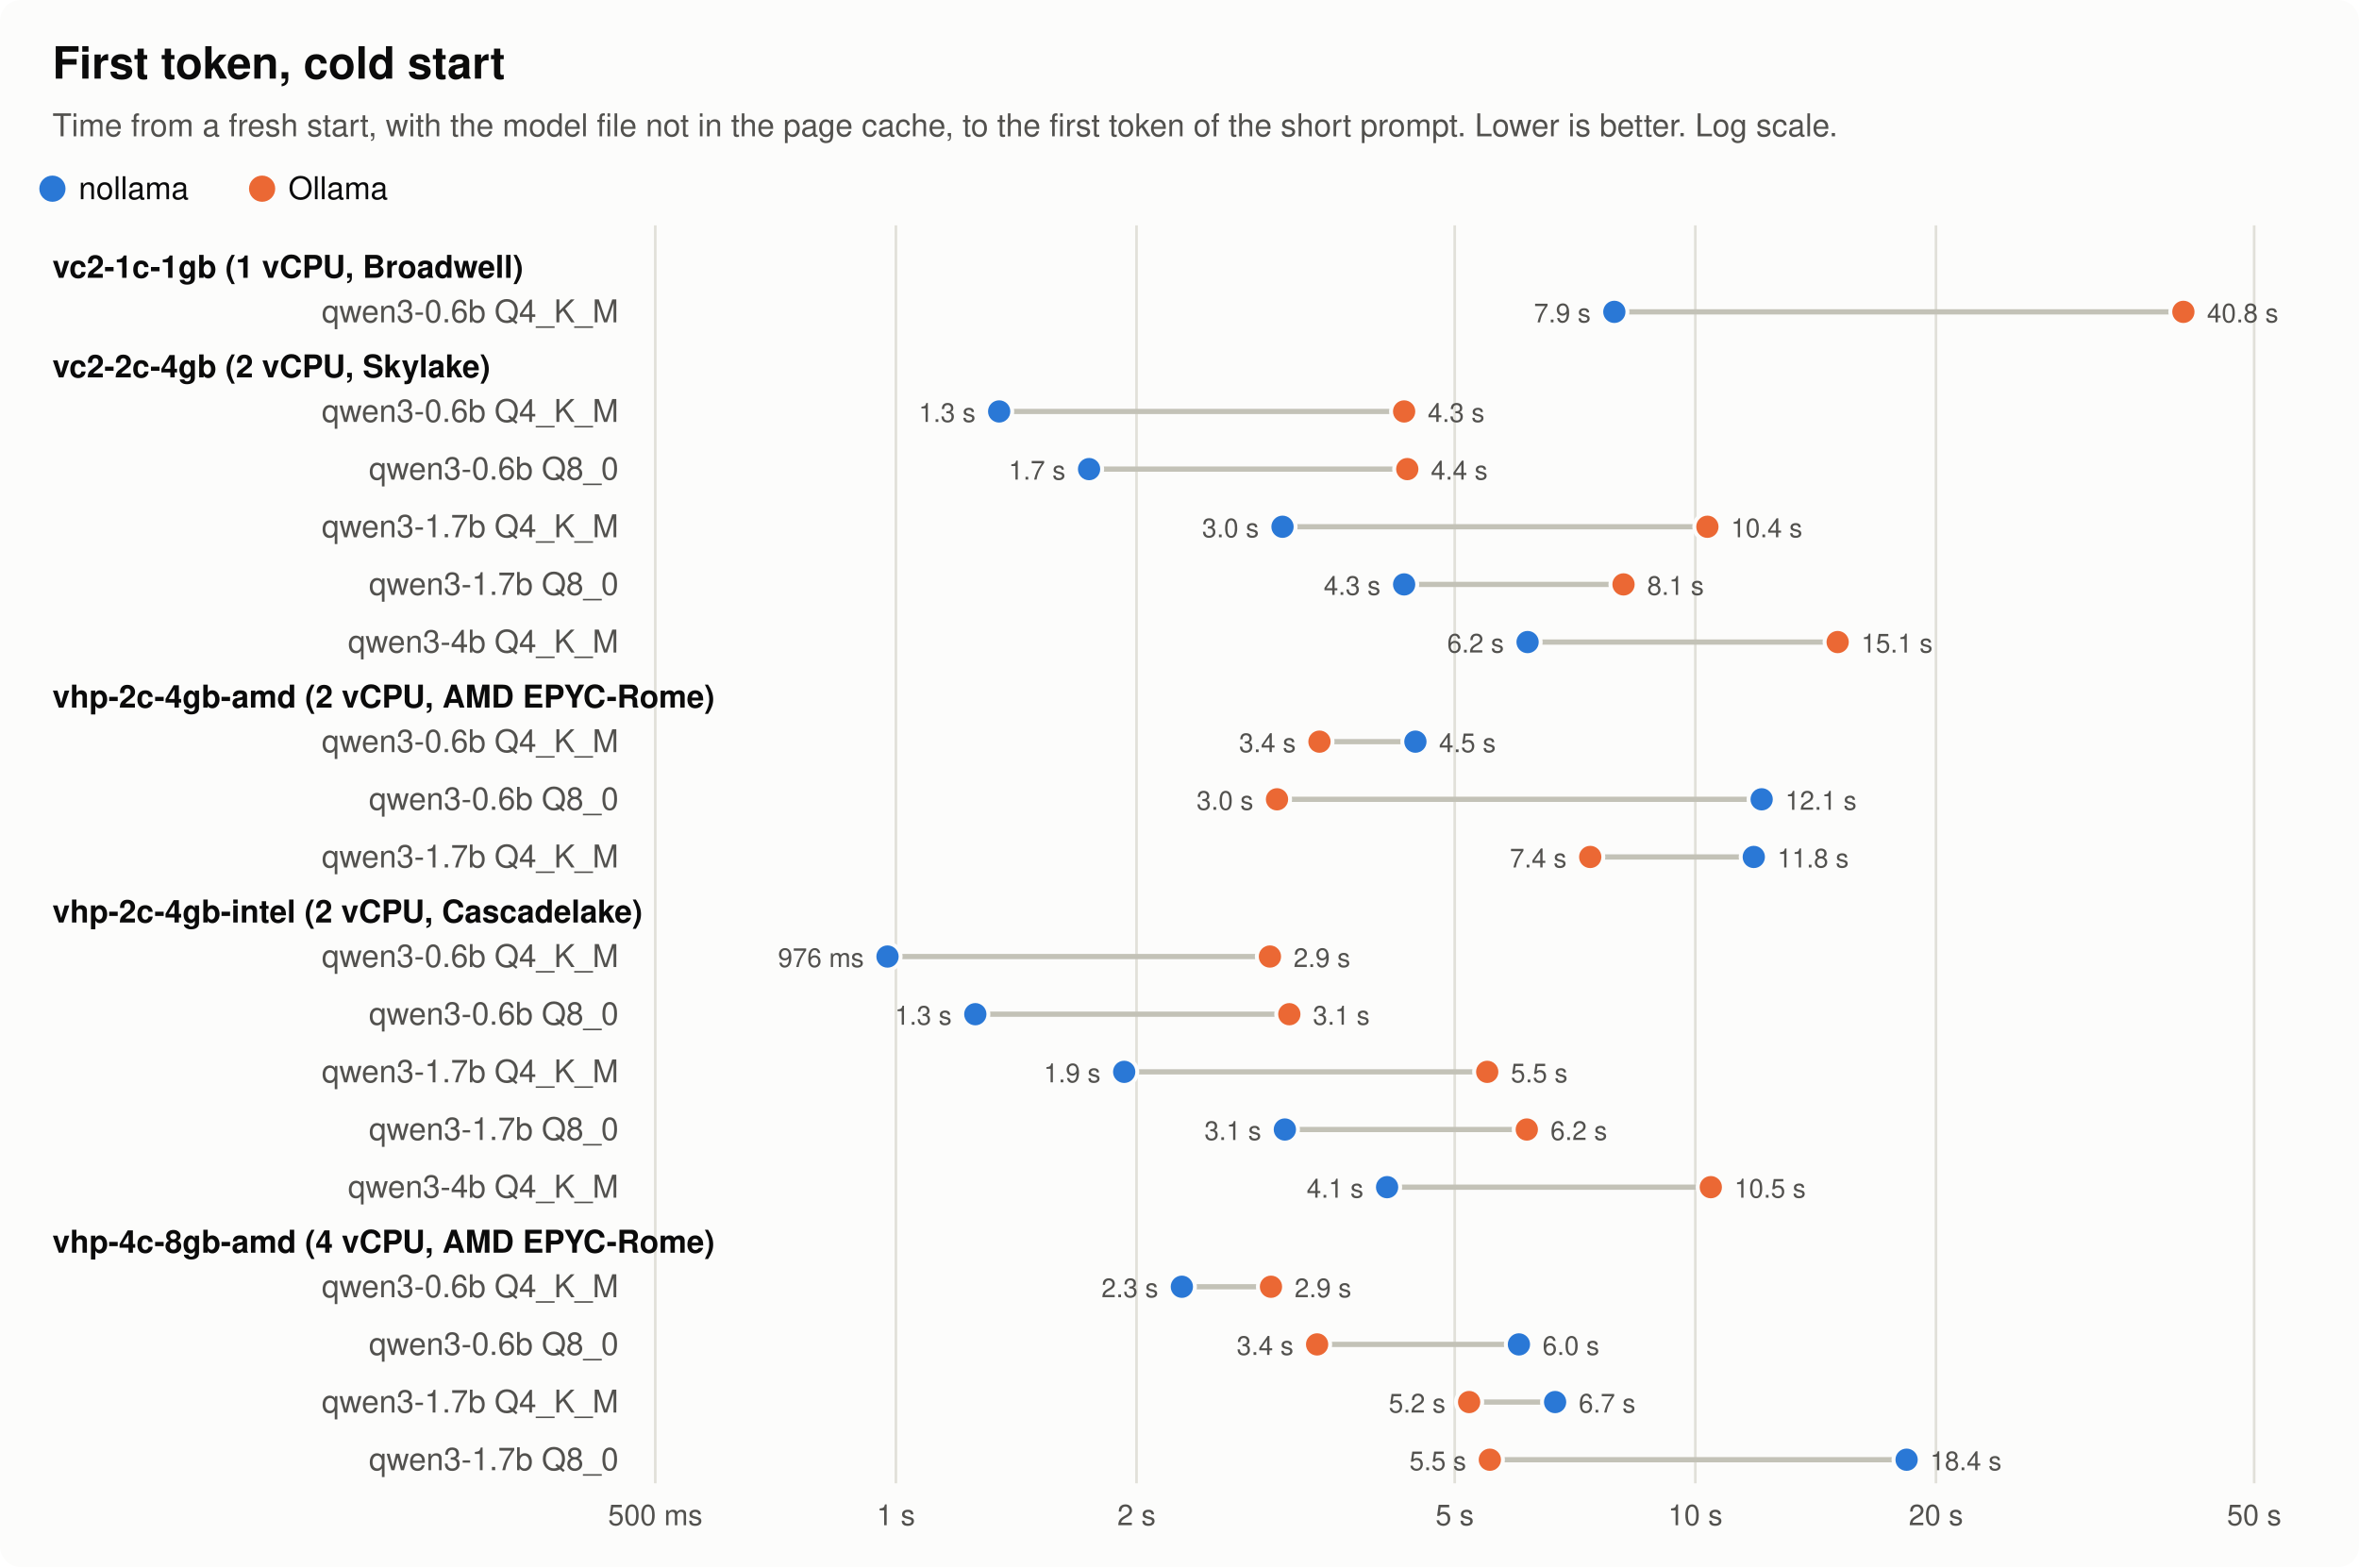
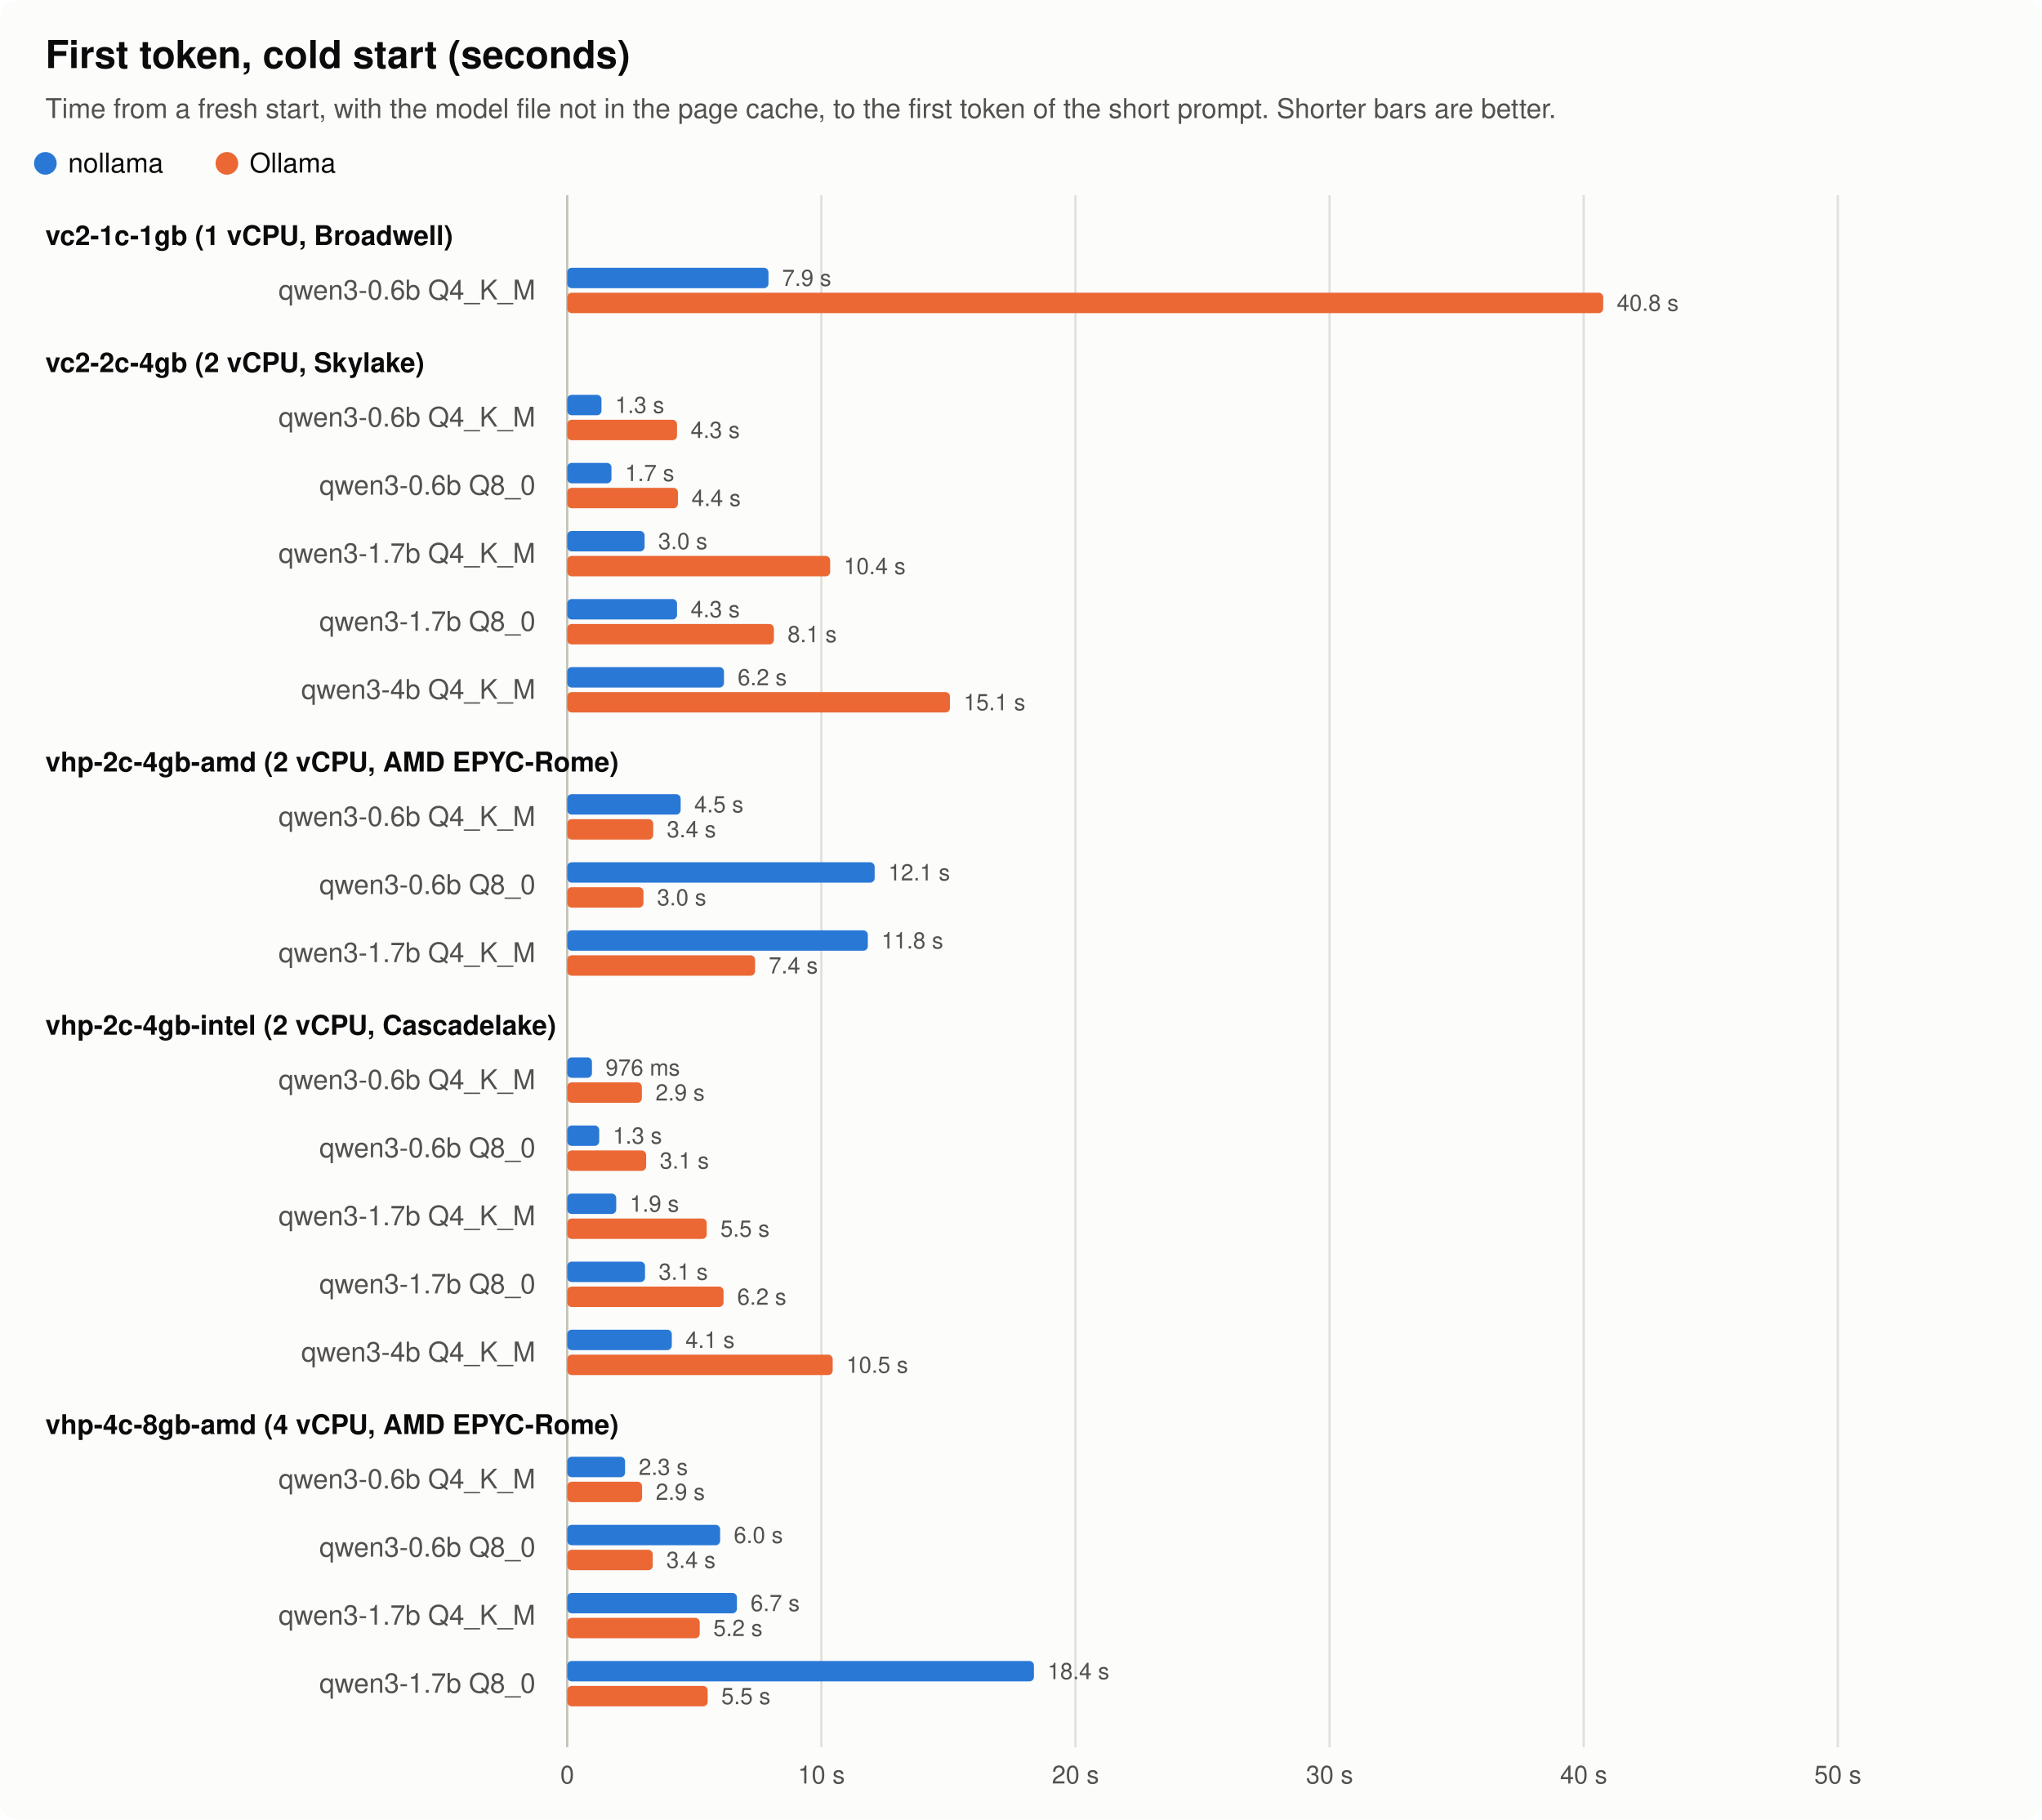
- <svg xmlns="http://www.w3.org/2000/svg" viewBox="0 0 900 598" width="900" height="598" role="img" aria-label="First token, cold start: nollama and Ollama">
+ <svg xmlns="http://www.w3.org/2000/svg" viewBox="0 0 900 802" width="900" height="802" role="img" aria-label="First token, cold start: nollama and Ollama">
  <style>
.bg{fill:#fcfcfb}.t1{fill:#0b0b0b}.t2{fill:#52514e}.grid{stroke:#e1e0d9}.axis{stroke:#c3c2b7}
.n{fill:#2a78d6}.o{fill:#eb6834}.tie{fill:#8a8984}.link{stroke:#c3c2b7}.band{fill:#f0efec}.ring{stroke:#fcfcfb}
@media (prefers-color-scheme: dark){.bg{fill:#1a1a19}.t1{fill:#f0efec}.t2{fill:#c3c2b7}.grid{stroke:#2c2c2a}
.axis{stroke:#383835}.n{fill:#3987e5}.o{fill:#d95926}.tie{fill:#8a8984}.link{stroke:#55544f}.band{fill:#2c2c2a}.ring{stroke:#1a1a19}}
text{font-family:-apple-system,BlinkMacSystemFont,"Segoe UI",Helvetica,Arial,sans-serif}
</style>
-   <rect class="bg" width="900" height="598" rx="8" />
-   <text x="20.0" y="30.0" class="t1" text-anchor="start" font-size="17" font-weight="600">First token, cold start</text>
-   <text x="20.0" y="52.0" class="t2" text-anchor="start" font-size="12">Time from a fresh start, with the model file not in the page cache, to the first token of the short prompt. Lower is better. Log scale.</text>
+   <rect class="bg" width="900" height="802" rx="8" />
+   <text x="20.0" y="30.0" class="t1" text-anchor="start" font-size="17" font-weight="600">First token, cold start (seconds)</text>
+   <text x="20.0" y="52.0" class="t2" text-anchor="start" font-size="12">Time from a fresh start, with the model file not in the page cache, to the first token of the short prompt. Shorter bars are better.</text>
  <circle cx="20.0" cy="72.0" r="5" class="n" />
  <text x="30.0" y="76.0" class="t1" text-anchor="start" font-size="12">nollama</text>
  <circle cx="100.0" cy="72.0" r="5" class="o" />
  <text x="110.0" y="76.0" class="t1" text-anchor="start" font-size="12">Ollama</text>
-   <line class="grid" x1="250.0" x2="250.0" y1="86.0" y2="566.0" stroke-width="1" />
-   <text x="250.0" y="582.0" class="t2" text-anchor="middle" font-size="11">500 ms</text>
-   <line class="grid" x1="341.8" x2="341.8" y1="86.0" y2="566.0" stroke-width="1" />
-   <text x="341.8" y="582.0" class="t2" text-anchor="middle" font-size="11">1 s</text>
-   <line class="grid" x1="433.6" x2="433.6" y1="86.0" y2="566.0" stroke-width="1" />
-   <text x="433.6" y="582.0" class="t2" text-anchor="middle" font-size="11">2 s</text>
-   <line class="grid" x1="555.0" x2="555.0" y1="86.0" y2="566.0" stroke-width="1" />
-   <text x="555.0" y="582.0" class="t2" text-anchor="middle" font-size="11">5 s</text>
-   <line class="grid" x1="646.8" x2="646.8" y1="86.0" y2="566.0" stroke-width="1" />
-   <text x="646.8" y="582.0" class="t2" text-anchor="middle" font-size="11">10 s</text>
-   <line class="grid" x1="738.6" x2="738.6" y1="86.0" y2="566.0" stroke-width="1" />
-   <text x="738.6" y="582.0" class="t2" text-anchor="middle" font-size="11">20 s</text>
-   <line class="grid" x1="860.0" x2="860.0" y1="86.0" y2="566.0" stroke-width="1" />
-   <text x="860.0" y="582.0" class="t2" text-anchor="middle" font-size="11">50 s</text>
-   <text x="20.0" y="106.0" class="t1" text-anchor="start" font-size="12" font-weight="600">vc2-1c-1gb (1 vCPU, Broadwell)</text>
-   <text x="236.0" y="123.0" class="t2" text-anchor="end" font-size="12">qwen3-0.6b Q4_K_M</text>
-   <line class="link" x1="615.9" x2="833.0" y1="119.0" y2="119.0" stroke-width="2" />
-   <text x="606.9" y="123.0" class="t2" text-anchor="end" font-size="10">7.9 s</text>
-   <text x="842.0" y="123.0" class="t2" text-anchor="start" font-size="10">40.8 s</text>
-   <circle class="o ring" cx="833.0" cy="119.0" r="5" stroke-width="1.5" />
-   <circle class="n ring" cx="615.9" cy="119.0" r="5" stroke-width="1.5" />
-   <text x="20.0" y="144.0" class="t1" text-anchor="start" font-size="12" font-weight="600">vc2-2c-4gb (2 vCPU, Skylake)</text>
-   <text x="236.0" y="161.0" class="t2" text-anchor="end" font-size="12">qwen3-0.6b Q4_K_M</text>
-   <line class="link" x1="381.2" x2="535.7" y1="157.0" y2="157.0" stroke-width="2" />
-   <text x="372.2" y="161.0" class="t2" text-anchor="end" font-size="10">1.3 s</text>
-   <text x="544.7" y="161.0" class="t2" text-anchor="start" font-size="10">4.3 s</text>
-   <circle class="o ring" cx="535.7" cy="157.0" r="5" stroke-width="1.5" />
-   <circle class="n ring" cx="381.2" cy="157.0" r="5" stroke-width="1.5" />
-   <text x="236.0" y="183.0" class="t2" text-anchor="end" font-size="12">qwen3-0.6b Q8_0</text>
-   <line class="link" x1="415.5" x2="536.9" y1="179.0" y2="179.0" stroke-width="2" />
-   <text x="406.5" y="183.0" class="t2" text-anchor="end" font-size="10">1.7 s</text>
-   <text x="545.9" y="183.0" class="t2" text-anchor="start" font-size="10">4.4 s</text>
-   <circle class="o ring" cx="536.9" cy="179.0" r="5" stroke-width="1.5" />
-   <circle class="n ring" cx="415.5" cy="179.0" r="5" stroke-width="1.5" />
-   <text x="236.0" y="205.0" class="t2" text-anchor="end" font-size="12">qwen3-1.7b Q4_K_M</text>
-   <line class="link" x1="489.3" x2="651.4" y1="201.0" y2="201.0" stroke-width="2" />
-   <text x="480.3" y="205.0" class="t2" text-anchor="end" font-size="10">3.0 s</text>
-   <text x="660.4" y="205.0" class="t2" text-anchor="start" font-size="10">10.4 s</text>
-   <circle class="o ring" cx="651.4" cy="201.0" r="5" stroke-width="1.5" />
-   <circle class="n ring" cx="489.3" cy="201.0" r="5" stroke-width="1.5" />
-   <text x="236.0" y="227.0" class="t2" text-anchor="end" font-size="12">qwen3-1.7b Q8_0</text>
-   <line class="link" x1="535.7" x2="619.4" y1="223.0" y2="223.0" stroke-width="2" />
-   <text x="526.7" y="227.0" class="t2" text-anchor="end" font-size="10">4.3 s</text>
-   <text x="628.4" y="227.0" class="t2" text-anchor="start" font-size="10">8.1 s</text>
-   <circle class="o ring" cx="619.4" cy="223.0" r="5" stroke-width="1.5" />
-   <circle class="n ring" cx="535.7" cy="223.0" r="5" stroke-width="1.5" />
-   <text x="236.0" y="249.0" class="t2" text-anchor="end" font-size="12">qwen3-4b Q4_K_M</text>
-   <line class="link" x1="582.8" x2="701.1" y1="245.0" y2="245.0" stroke-width="2" />
-   <text x="573.8" y="249.0" class="t2" text-anchor="end" font-size="10">6.2 s</text>
-   <text x="710.1" y="249.0" class="t2" text-anchor="start" font-size="10">15.1 s</text>
-   <circle class="o ring" cx="701.1" cy="245.0" r="5" stroke-width="1.5" />
-   <circle class="n ring" cx="582.8" cy="245.0" r="5" stroke-width="1.5" />
-   <text x="20.0" y="270.0" class="t1" text-anchor="start" font-size="12" font-weight="600">vhp-2c-4gb-amd (2 vCPU, AMD EPYC-Rome)</text>
-   <text x="236.0" y="287.0" class="t2" text-anchor="end" font-size="12">qwen3-0.6b Q4_K_M</text>
-   <line class="link" x1="540.0" x2="503.4" y1="283.0" y2="283.0" stroke-width="2" />
-   <text x="494.4" y="287.0" class="t2" text-anchor="end" font-size="10">3.4 s</text>
-   <text x="549.0" y="287.0" class="t2" text-anchor="start" font-size="10">4.5 s</text>
-   <circle class="o ring" cx="503.4" cy="283.0" r="5" stroke-width="1.5" />
-   <circle class="n ring" cx="540.0" cy="283.0" r="5" stroke-width="1.5" />
-   <text x="236.0" y="309.0" class="t2" text-anchor="end" font-size="12">qwen3-0.6b Q8_0</text>
-   <line class="link" x1="672.1" x2="487.2" y1="305.0" y2="305.0" stroke-width="2" />
-   <text x="478.2" y="309.0" class="t2" text-anchor="end" font-size="10">3.0 s</text>
-   <text x="681.1" y="309.0" class="t2" text-anchor="start" font-size="10">12.1 s</text>
-   <circle class="o ring" cx="487.2" cy="305.0" r="5" stroke-width="1.5" />
-   <circle class="n ring" cx="672.1" cy="305.0" r="5" stroke-width="1.5" />
-   <text x="236.0" y="331.0" class="t2" text-anchor="end" font-size="12">qwen3-1.7b Q4_K_M</text>
-   <line class="link" x1="669.1" x2="606.7" y1="327.0" y2="327.0" stroke-width="2" />
-   <text x="597.7" y="331.0" class="t2" text-anchor="end" font-size="10">7.4 s</text>
-   <text x="678.1" y="331.0" class="t2" text-anchor="start" font-size="10">11.8 s</text>
-   <circle class="o ring" cx="606.7" cy="327.0" r="5" stroke-width="1.5" />
-   <circle class="n ring" cx="669.1" cy="327.0" r="5" stroke-width="1.5" />
-   <text x="20.0" y="352.0" class="t1" text-anchor="start" font-size="12" font-weight="600">vhp-2c-4gb-intel (2 vCPU, Cascadelake)</text>
-   <text x="236.0" y="369.0" class="t2" text-anchor="end" font-size="12">qwen3-0.6b Q4_K_M</text>
-   <line class="link" x1="338.6" x2="484.5" y1="365.0" y2="365.0" stroke-width="2" />
-   <text x="329.6" y="369.0" class="t2" text-anchor="end" font-size="10">976 ms</text>
-   <text x="493.5" y="369.0" class="t2" text-anchor="start" font-size="10">2.9 s</text>
-   <circle class="o ring" cx="484.5" cy="365.0" r="5" stroke-width="1.5" />
-   <circle class="n ring" cx="338.6" cy="365.0" r="5" stroke-width="1.5" />
-   <text x="236.0" y="391.0" class="t2" text-anchor="end" font-size="12">qwen3-0.6b Q8_0</text>
-   <line class="link" x1="372.1" x2="491.9" y1="387.0" y2="387.0" stroke-width="2" />
-   <text x="363.1" y="391.0" class="t2" text-anchor="end" font-size="10">1.3 s</text>
-   <text x="500.9" y="391.0" class="t2" text-anchor="start" font-size="10">3.1 s</text>
-   <circle class="o ring" cx="491.9" cy="387.0" r="5" stroke-width="1.5" />
-   <circle class="n ring" cx="372.1" cy="387.0" r="5" stroke-width="1.5" />
-   <text x="236.0" y="413.0" class="t2" text-anchor="end" font-size="12">qwen3-1.7b Q4_K_M</text>
-   <line class="link" x1="428.9" x2="567.4" y1="409.0" y2="409.0" stroke-width="2" />
-   <text x="419.9" y="413.0" class="t2" text-anchor="end" font-size="10">1.9 s</text>
-   <text x="576.4" y="413.0" class="t2" text-anchor="start" font-size="10">5.5 s</text>
-   <circle class="o ring" cx="567.4" cy="409.0" r="5" stroke-width="1.5" />
-   <circle class="n ring" cx="428.9" cy="409.0" r="5" stroke-width="1.5" />
-   <text x="236.0" y="435.0" class="t2" text-anchor="end" font-size="12">qwen3-1.7b Q8_0</text>
-   <line class="link" x1="490.2" x2="582.5" y1="431.0" y2="431.0" stroke-width="2" />
-   <text x="481.2" y="435.0" class="t2" text-anchor="end" font-size="10">3.1 s</text>
-   <text x="591.5" y="435.0" class="t2" text-anchor="start" font-size="10">6.2 s</text>
-   <circle class="o ring" cx="582.5" cy="431.0" r="5" stroke-width="1.5" />
-   <circle class="n ring" cx="490.2" cy="431.0" r="5" stroke-width="1.5" />
-   <text x="236.0" y="457.0" class="t2" text-anchor="end" font-size="12">qwen3-4b Q4_K_M</text>
-   <line class="link" x1="529.2" x2="652.7" y1="453.0" y2="453.0" stroke-width="2" />
-   <text x="520.2" y="457.0" class="t2" text-anchor="end" font-size="10">4.1 s</text>
-   <text x="661.7" y="457.0" class="t2" text-anchor="start" font-size="10">10.5 s</text>
-   <circle class="o ring" cx="652.7" cy="453.0" r="5" stroke-width="1.5" />
-   <circle class="n ring" cx="529.2" cy="453.0" r="5" stroke-width="1.5" />
-   <text x="20.0" y="478.0" class="t1" text-anchor="start" font-size="12" font-weight="600">vhp-4c-8gb-amd (4 vCPU, AMD EPYC-Rome)</text>
-   <text x="236.0" y="495.0" class="t2" text-anchor="end" font-size="12">qwen3-0.6b Q4_K_M</text>
-   <line class="link" x1="450.9" x2="484.9" y1="491.0" y2="491.0" stroke-width="2" />
-   <text x="441.9" y="495.0" class="t2" text-anchor="end" font-size="10">2.3 s</text>
-   <text x="493.9" y="495.0" class="t2" text-anchor="start" font-size="10">2.9 s</text>
-   <circle class="o ring" cx="484.9" cy="491.0" r="5" stroke-width="1.5" />
-   <circle class="n ring" cx="450.9" cy="491.0" r="5" stroke-width="1.5" />
-   <text x="236.0" y="517.0" class="t2" text-anchor="end" font-size="12">qwen3-0.6b Q8_0</text>
-   <line class="link" x1="579.5" x2="502.5" y1="513.0" y2="513.0" stroke-width="2" />
-   <text x="493.5" y="517.0" class="t2" text-anchor="end" font-size="10">3.4 s</text>
-   <text x="588.5" y="517.0" class="t2" text-anchor="start" font-size="10">6.0 s</text>
-   <circle class="o ring" cx="502.5" cy="513.0" r="5" stroke-width="1.5" />
-   <circle class="n ring" cx="579.5" cy="513.0" r="5" stroke-width="1.5" />
-   <text x="236.0" y="539.0" class="t2" text-anchor="end" font-size="12">qwen3-1.7b Q4_K_M</text>
-   <line class="link" x1="593.3" x2="560.5" y1="535.0" y2="535.0" stroke-width="2" />
-   <text x="551.5" y="539.0" class="t2" text-anchor="end" font-size="10">5.2 s</text>
-   <text x="602.3" y="539.0" class="t2" text-anchor="start" font-size="10">6.7 s</text>
-   <circle class="o ring" cx="560.5" cy="535.0" r="5" stroke-width="1.5" />
-   <circle class="n ring" cx="593.3" cy="535.0" r="5" stroke-width="1.5" />
-   <text x="236.0" y="561.0" class="t2" text-anchor="end" font-size="12">qwen3-1.7b Q8_0</text>
-   <line class="link" x1="727.4" x2="568.4" y1="557.0" y2="557.0" stroke-width="2" />
-   <text x="559.4" y="561.0" class="t2" text-anchor="end" font-size="10">5.5 s</text>
-   <text x="736.4" y="561.0" class="t2" text-anchor="start" font-size="10">18.4 s</text>
-   <circle class="o ring" cx="568.4" cy="557.0" r="5" stroke-width="1.5" />
-   <circle class="n ring" cx="727.4" cy="557.0" r="5" stroke-width="1.5" />
+   <line class="axis" x1="250.0" x2="250.0" y1="86.0" y2="770.0" stroke-width="1" />
+   <text x="250.0" y="786.0" class="t2" text-anchor="middle" font-size="11">0</text>
+   <line class="grid" x1="362.0" x2="362.0" y1="86.0" y2="770.0" stroke-width="1" />
+   <text x="362.0" y="786.0" class="t2" text-anchor="middle" font-size="11">10 s</text>
+   <line class="grid" x1="474.0" x2="474.0" y1="86.0" y2="770.0" stroke-width="1" />
+   <text x="474.0" y="786.0" class="t2" text-anchor="middle" font-size="11">20 s</text>
+   <line class="grid" x1="586.0" x2="586.0" y1="86.0" y2="770.0" stroke-width="1" />
+   <text x="586.0" y="786.0" class="t2" text-anchor="middle" font-size="11">30 s</text>
+   <line class="grid" x1="698.0" x2="698.0" y1="86.0" y2="770.0" stroke-width="1" />
+   <text x="698.0" y="786.0" class="t2" text-anchor="middle" font-size="11">40 s</text>
+   <line class="grid" x1="810.0" x2="810.0" y1="86.0" y2="770.0" stroke-width="1" />
+   <text x="810.0" y="786.0" class="t2" text-anchor="middle" font-size="11">50 s</text>
+   <text x="20.0" y="108.0" class="t1" text-anchor="start" font-size="12" font-weight="600">vc2-1c-1gb (1 vCPU, Broadwell)</text>
+   <text x="236.0" y="132.0" class="t2" text-anchor="end" font-size="12">qwen3-0.6b Q4_K_M</text>
+   <rect class="n" x="250.0" y="118.0" width="88.7" height="9.0" rx="2" />
+   <text x="344.7" y="126.0" class="t2" text-anchor="start" font-size="10">7.9 s</text>
+   <rect class="o" x="250.0" y="129.0" width="456.6" height="9.0" rx="2" />
+   <text x="712.6" y="137.0" class="t2" text-anchor="start" font-size="10">40.8 s</text>
+   <text x="20.0" y="164.0" class="t1" text-anchor="start" font-size="12" font-weight="600">vc2-2c-4gb (2 vCPU, Skylake)</text>
+   <text x="236.0" y="188.0" class="t2" text-anchor="end" font-size="12">qwen3-0.6b Q4_K_M</text>
+   <rect class="n" x="250.0" y="174.0" width="15.1" height="9.0" rx="2" />
+   <text x="271.1" y="182.0" class="t2" text-anchor="start" font-size="10">1.3 s</text>
+   <rect class="o" x="250.0" y="185.0" width="48.4" height="9.0" rx="2" />
+   <text x="304.4" y="193.0" class="t2" text-anchor="start" font-size="10">4.3 s</text>
+   <text x="236.0" y="218.0" class="t2" text-anchor="end" font-size="12">qwen3-0.6b Q8_0</text>
+   <rect class="n" x="250.0" y="204.0" width="19.5" height="9.0" rx="2" />
+   <text x="275.5" y="212.0" class="t2" text-anchor="start" font-size="10">1.7 s</text>
+   <rect class="o" x="250.0" y="215.0" width="48.8" height="9.0" rx="2" />
+   <text x="304.8" y="223.0" class="t2" text-anchor="start" font-size="10">4.4 s</text>
+   <text x="236.0" y="248.0" class="t2" text-anchor="end" font-size="12">qwen3-1.7b Q4_K_M</text>
+   <rect class="n" x="250.0" y="234.0" width="34.1" height="9.0" rx="2" />
+   <text x="290.1" y="242.0" class="t2" text-anchor="start" font-size="10">3.0 s</text>
+   <rect class="o" x="250.0" y="245.0" width="115.9" height="9.0" rx="2" />
+   <text x="371.9" y="253.0" class="t2" text-anchor="start" font-size="10">10.4 s</text>
+   <text x="236.0" y="278.0" class="t2" text-anchor="end" font-size="12">qwen3-1.7b Q8_0</text>
+   <rect class="n" x="250.0" y="264.0" width="48.4" height="9.0" rx="2" />
+   <text x="304.4" y="272.0" class="t2" text-anchor="start" font-size="10">4.3 s</text>
+   <rect class="o" x="250.0" y="275.0" width="91.1" height="9.0" rx="2" />
+   <text x="347.1" y="283.0" class="t2" text-anchor="start" font-size="10">8.1 s</text>
+   <text x="236.0" y="308.0" class="t2" text-anchor="end" font-size="12">qwen3-4b Q4_K_M</text>
+   <rect class="n" x="250.0" y="294.0" width="69.1" height="9.0" rx="2" />
+   <text x="325.1" y="302.0" class="t2" text-anchor="start" font-size="10">6.2 s</text>
+   <rect class="o" x="250.0" y="305.0" width="168.7" height="9.0" rx="2" />
+   <text x="424.7" y="313.0" class="t2" text-anchor="start" font-size="10">15.1 s</text>
+   <text x="20.0" y="340.0" class="t1" text-anchor="start" font-size="12" font-weight="600">vhp-2c-4gb-amd (2 vCPU, AMD EPYC-Rome)</text>
+   <text x="236.0" y="364.0" class="t2" text-anchor="end" font-size="12">qwen3-0.6b Q4_K_M</text>
+   <rect class="n" x="250.0" y="350.0" width="50.0" height="9.0" rx="2" />
+   <text x="306.0" y="358.0" class="t2" text-anchor="start" font-size="10">4.5 s</text>
+   <rect class="o" x="250.0" y="361.0" width="37.9" height="9.0" rx="2" />
+   <text x="293.9" y="369.0" class="t2" text-anchor="start" font-size="10">3.4 s</text>
+   <text x="236.0" y="394.0" class="t2" text-anchor="end" font-size="12">qwen3-0.6b Q8_0</text>
+   <rect class="n" x="250.0" y="380.0" width="135.5" height="9.0" rx="2" />
+   <text x="391.5" y="388.0" class="t2" text-anchor="start" font-size="10">12.1 s</text>
+   <rect class="o" x="250.0" y="391.0" width="33.6" height="9.0" rx="2" />
+   <text x="289.6" y="399.0" class="t2" text-anchor="start" font-size="10">3.0 s</text>
+   <text x="236.0" y="424.0" class="t2" text-anchor="end" font-size="12">qwen3-1.7b Q4_K_M</text>
+   <rect class="n" x="250.0" y="410.0" width="132.5" height="9.0" rx="2" />
+   <text x="388.5" y="418.0" class="t2" text-anchor="start" font-size="10">11.8 s</text>
+   <rect class="o" x="250.0" y="421.0" width="82.8" height="9.0" rx="2" />
+   <text x="338.8" y="429.0" class="t2" text-anchor="start" font-size="10">7.4 s</text>
+   <text x="20.0" y="456.0" class="t1" text-anchor="start" font-size="12" font-weight="600">vhp-2c-4gb-intel (2 vCPU, Cascadelake)</text>
+   <text x="236.0" y="480.0" class="t2" text-anchor="end" font-size="12">qwen3-0.6b Q4_K_M</text>
+   <rect class="n" x="250.0" y="466.0" width="10.9" height="9.0" rx="2" />
+   <text x="266.9" y="474.0" class="t2" text-anchor="start" font-size="10">976 ms</text>
+   <rect class="o" x="250.0" y="477.0" width="32.9" height="9.0" rx="2" />
+   <text x="288.9" y="485.0" class="t2" text-anchor="start" font-size="10">2.9 s</text>
+   <text x="236.0" y="510.0" class="t2" text-anchor="end" font-size="12">qwen3-0.6b Q8_0</text>
+   <rect class="n" x="250.0" y="496.0" width="14.1" height="9.0" rx="2" />
+   <text x="270.1" y="504.0" class="t2" text-anchor="start" font-size="10">1.3 s</text>
+   <rect class="o" x="250.0" y="507.0" width="34.8" height="9.0" rx="2" />
+   <text x="290.8" y="515.0" class="t2" text-anchor="start" font-size="10">3.1 s</text>
+   <text x="236.0" y="540.0" class="t2" text-anchor="end" font-size="12">qwen3-1.7b Q4_K_M</text>
+   <rect class="n" x="250.0" y="526.0" width="21.6" height="9.0" rx="2" />
+   <text x="277.6" y="534.0" class="t2" text-anchor="start" font-size="10">1.9 s</text>
+   <rect class="o" x="250.0" y="537.0" width="61.5" height="9.0" rx="2" />
+   <text x="317.5" y="545.0" class="t2" text-anchor="start" font-size="10">5.5 s</text>
+   <text x="236.0" y="570.0" class="t2" text-anchor="end" font-size="12">qwen3-1.7b Q8_0</text>
+   <rect class="n" x="250.0" y="556.0" width="34.3" height="9.0" rx="2" />
+   <text x="290.3" y="564.0" class="t2" text-anchor="start" font-size="10">3.1 s</text>
+   <rect class="o" x="250.0" y="567.0" width="68.9" height="9.0" rx="2" />
+   <text x="324.9" y="575.0" class="t2" text-anchor="start" font-size="10">6.2 s</text>
+   <text x="236.0" y="600.0" class="t2" text-anchor="end" font-size="12">qwen3-4b Q4_K_M</text>
+   <rect class="n" x="250.0" y="586.0" width="46.1" height="9.0" rx="2" />
+   <text x="302.1" y="594.0" class="t2" text-anchor="start" font-size="10">4.1 s</text>
+   <rect class="o" x="250.0" y="597.0" width="117.0" height="9.0" rx="2" />
+   <text x="373.0" y="605.0" class="t2" text-anchor="start" font-size="10">10.5 s</text>
+   <text x="20.0" y="632.0" class="t1" text-anchor="start" font-size="12" font-weight="600">vhp-4c-8gb-amd (4 vCPU, AMD EPYC-Rome)</text>
+   <text x="236.0" y="656.0" class="t2" text-anchor="end" font-size="12">qwen3-0.6b Q4_K_M</text>
+   <rect class="n" x="250.0" y="642.0" width="25.5" height="9.0" rx="2" />
+   <text x="281.5" y="650.0" class="t2" text-anchor="start" font-size="10">2.3 s</text>
+   <rect class="o" x="250.0" y="653.0" width="33.0" height="9.0" rx="2" />
+   <text x="289.0" y="661.0" class="t2" text-anchor="start" font-size="10">2.9 s</text>
+   <text x="236.0" y="686.0" class="t2" text-anchor="end" font-size="12">qwen3-0.6b Q8_0</text>
+   <rect class="n" x="250.0" y="672.0" width="67.4" height="9.0" rx="2" />
+   <text x="323.4" y="680.0" class="t2" text-anchor="start" font-size="10">6.0 s</text>
+   <rect class="o" x="250.0" y="683.0" width="37.7" height="9.0" rx="2" />
+   <text x="293.7" y="691.0" class="t2" text-anchor="start" font-size="10">3.4 s</text>
+   <text x="236.0" y="716.0" class="t2" text-anchor="end" font-size="12">qwen3-1.7b Q4_K_M</text>
+   <rect class="n" x="250.0" y="702.0" width="74.8" height="9.0" rx="2" />
+   <text x="330.8" y="710.0" class="t2" text-anchor="start" font-size="10">6.7 s</text>
+   <rect class="o" x="250.0" y="713.0" width="58.4" height="9.0" rx="2" />
+   <text x="314.4" y="721.0" class="t2" text-anchor="start" font-size="10">5.2 s</text>
+   <text x="236.0" y="746.0" class="t2" text-anchor="end" font-size="12">qwen3-1.7b Q8_0</text>
+   <rect class="n" x="250.0" y="732.0" width="205.7" height="9.0" rx="2" />
+   <text x="461.7" y="740.0" class="t2" text-anchor="start" font-size="10">18.4 s</text>
+   <rect class="o" x="250.0" y="743.0" width="61.9" height="9.0" rx="2" />
+   <text x="317.9" y="751.0" class="t2" text-anchor="start" font-size="10">5.5 s</text>
</svg>
